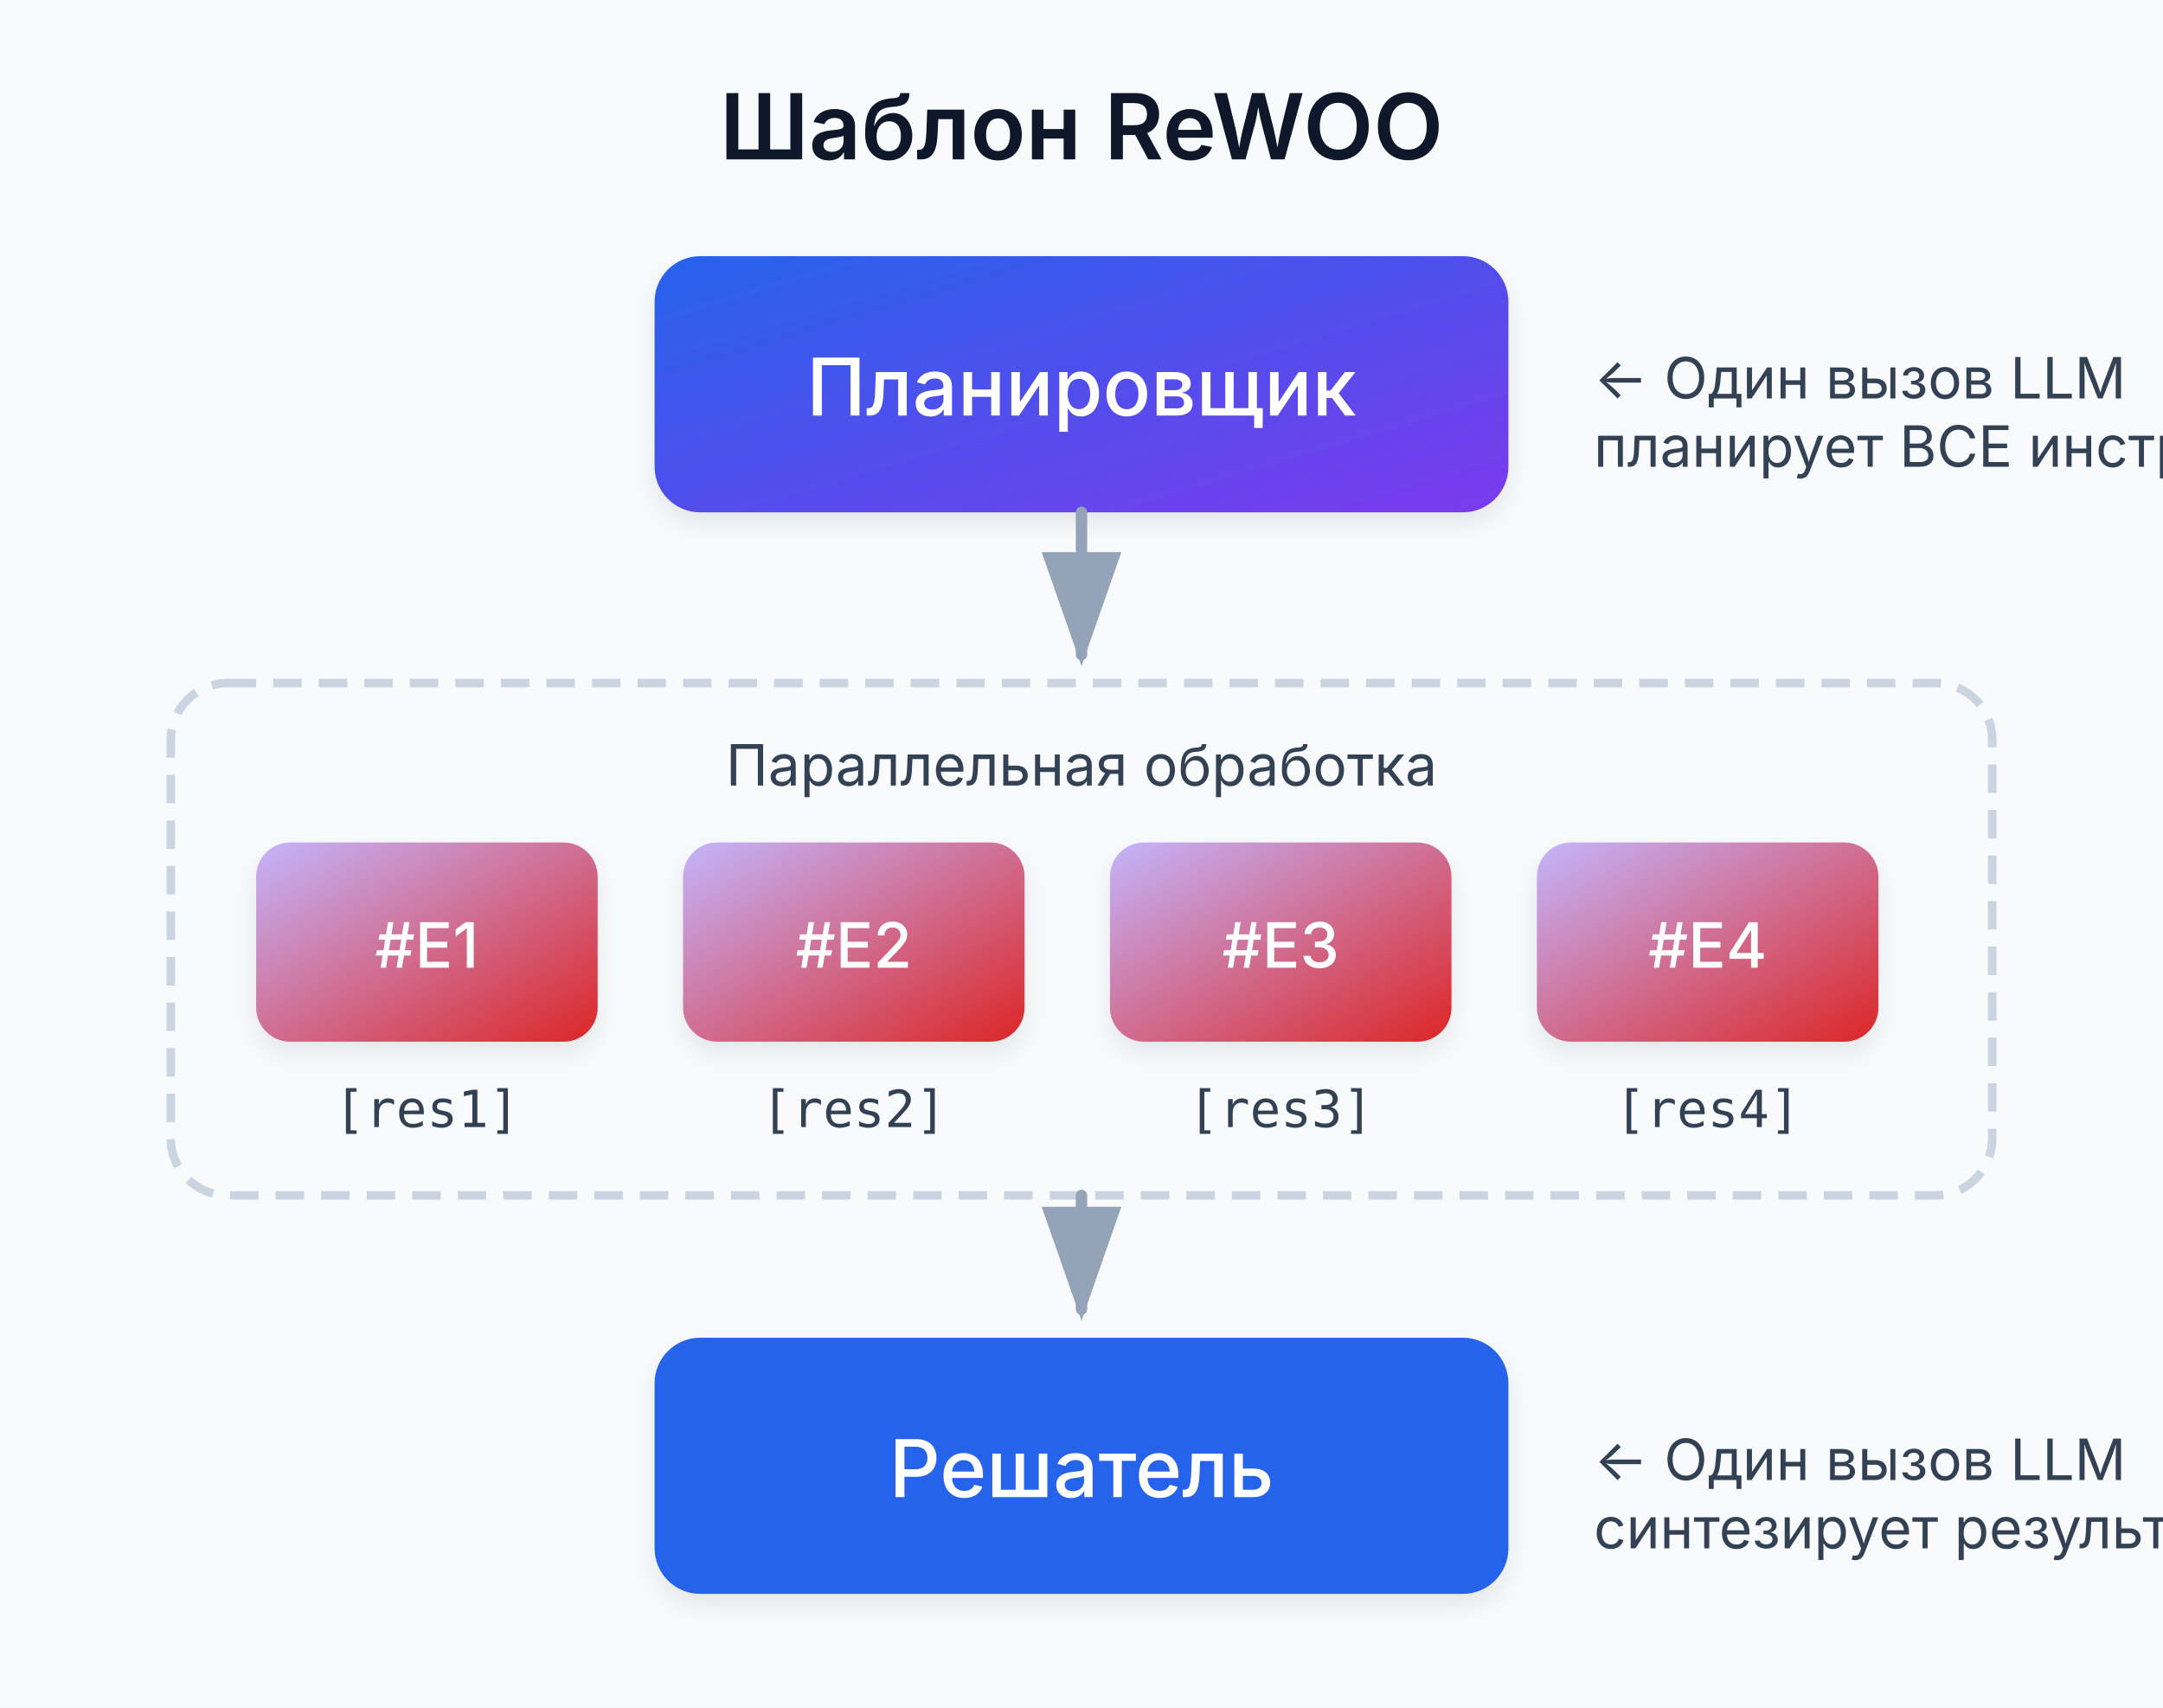
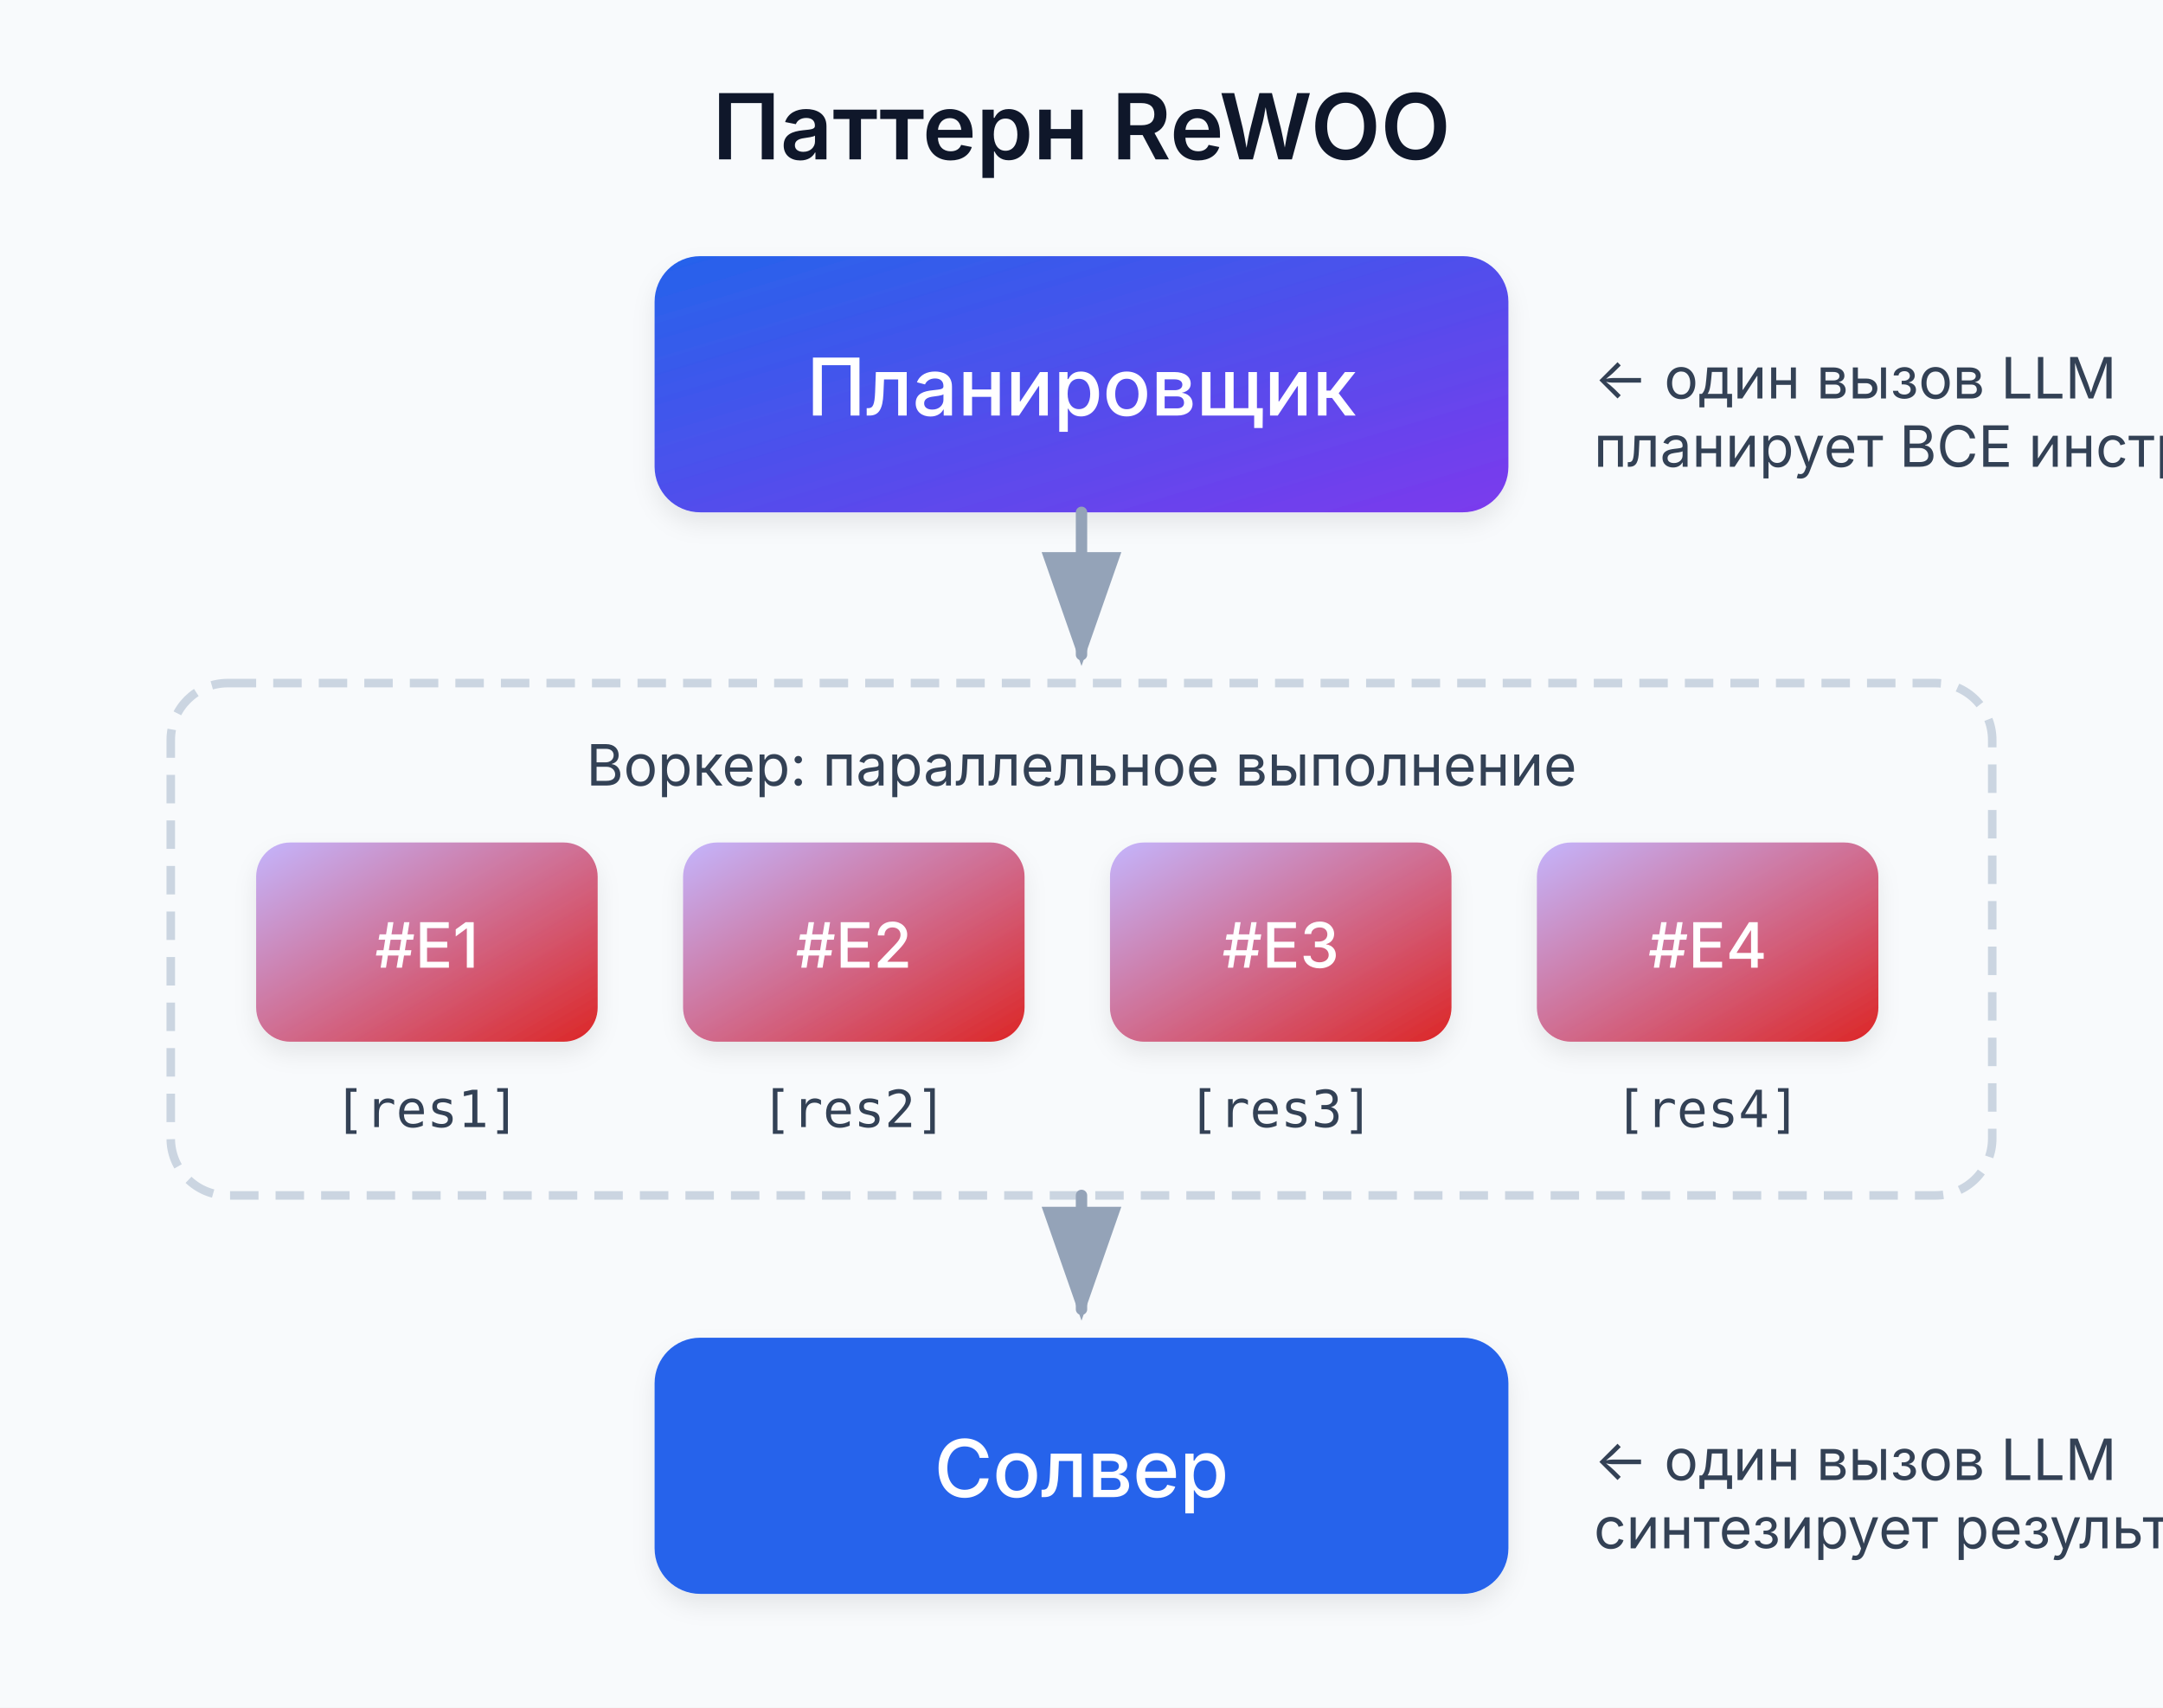
<svg xmlns="http://www.w3.org/2000/svg" viewBox="0 0 380 300" role="img" aria-label="ReWOO Pattern" data-visual-system="evidence-plate-v1" preserveAspectRatio="xMidYMid meet" shape-rendering="geometricPrecision" text-rendering="geometricPrecision" font-family="Inter, system-ui, sans-serif">
  <defs>
    <linearGradient id="plannerGrad" x1="0%" y1="0%" x2="100%" y2="100%">
      <stop offset="0%" style="stop-color: #2563eb" />
      <stop offset="100%" style="stop-color: #7c3aed" />
    </linearGradient>
    <linearGradient id="workerGrad" x1="0%" y1="0%" x2="100%" y2="100%">
      <stop offset="0%" style="stop-color: #c4b5fd" />
      <stop offset="100%" style="stop-color: #dc2626" />
    </linearGradient>
    <linearGradient id="solverGrad" x1="0%" y1="0%" x2="100%" y2="100%">
      <stop offset="0%" style="stop-color: #2563eb" />
      <stop offset="100%" style="stop-color: #2563eb" />
    </linearGradient>
    <filter id="shadow2" x="-20%" y="-20%" width="140%" height="140%">
      <feDropShadow dx="0" dy="2" stdDeviation="2" flood-opacity="0.08" />
    </filter>
  </defs>
  <style data-visual-system="evidence-plate-v1">
    * { animation: none !important; }
    .anim-box, .bar, .bar-text, .seq-item, .t-box, .flow { opacity: 1 !important; transform: none !important; }
    path, line, polyline { stroke-linecap: round; stroke-linejoin: round; }
  </style>
  <rect width="380" height="300" fill="#f8fafc" />
-   <text y="28" text-anchor="middle" font-family="Inter, system-ui, sans-serif" font-size="16" font-weight="600" fill="#0f172a" x="190">Шаблон ReWOO</text>
+   <text y="28" text-anchor="middle" font-family="Inter, system-ui, sans-serif" font-size="16" font-weight="600" fill="#0f172a" x="190">Паттерн ReWOO</text>
  <rect x="115" y="45" width="150" height="45" rx="8" fill="url(#plannerGrad)" filter="url(#shadow2)" />
  <text y="73" text-anchor="middle" font-family="Inter, system-ui, sans-serif" font-size="14" font-weight="500" fill="#ffffff" x="190">Планировщик</text>
-   <text y="70" font-family="Inter, system-ui, sans-serif" font-size="10" fill="#334155" x="280">← Один вызов LLM</text>
+   <text y="70" font-family="Inter, system-ui, sans-serif" font-size="10" fill="#334155" x="280">← один вызов LLM</text>
  <text y="82" font-family="Inter, system-ui, sans-serif" font-size="10" fill="#334155" x="280">   планирует ВСЕ инструменты</text>
  <path d="M190 90 L190 115" stroke="#94a3b8" stroke-width="2" fill="none" marker-end="url(#arrowhead2)" />
  <rect x="30" y="120" width="320" height="90" rx="10" fill="none" stroke="#cbd5e1" stroke-width="1.5" stroke-dasharray="5,3" />
-   <text y="138" text-anchor="middle" font-family="Inter, system-ui, sans-serif" font-size="10" fill="#334155" x="190">Параллельная обработка</text>
+   <text y="138" text-anchor="middle" font-family="Inter, system-ui, sans-serif" font-size="10" fill="#334155" x="190">Воркер: параллельное выполнение</text>
  <rect x="45" y="148" width="60" height="35" rx="6" fill="url(#workerGrad)" filter="url(#shadow2)" />
  <text y="170" text-anchor="middle" font-family="Inter, system-ui, sans-serif" font-size="11" font-weight="500" fill="#ffffff" x="75">#E1</text>
  <rect x="120" y="148" width="60" height="35" rx="6" fill="url(#workerGrad)" filter="url(#shadow2)" />
  <text y="170" text-anchor="middle" font-family="Inter, system-ui, sans-serif" font-size="11" font-weight="500" fill="#ffffff" x="150">#E2</text>
  <rect x="195" y="148" width="60" height="35" rx="6" fill="url(#workerGrad)" filter="url(#shadow2)" />
  <text y="170" text-anchor="middle" font-family="Inter, system-ui, sans-serif" font-size="11" font-weight="500" fill="#ffffff" x="225">#E3</text>
  <rect x="270" y="148" width="60" height="35" rx="6" fill="url(#workerGrad)" filter="url(#shadow2)" />
  <text y="170" text-anchor="middle" font-family="Inter, system-ui, sans-serif" font-size="11" font-weight="500" fill="#ffffff" x="300">#E4</text>
  <text y="198" text-anchor="middle" font-family="SFMono-Regular, Consolas, monospace" font-size="9" fill="#334155" x="75">[res1]</text>
  <text y="198" text-anchor="middle" font-family="SFMono-Regular, Consolas, monospace" font-size="9" fill="#334155" x="150">[res2]</text>
  <text y="198" text-anchor="middle" font-family="SFMono-Regular, Consolas, monospace" font-size="9" fill="#334155" x="225">[res3]</text>
  <text y="198" text-anchor="middle" font-family="SFMono-Regular, Consolas, monospace" font-size="9" fill="#334155" x="300">[res4]</text>
  <path d="M190 210 L190 230" stroke="#94a3b8" stroke-width="2" fill="none" marker-end="url(#arrowhead2)" />
  <rect x="115" y="235" width="150" height="45" rx="8" fill="url(#solverGrad)" filter="url(#shadow2)" />
-   <text y="263" text-anchor="middle" font-family="Inter, system-ui, sans-serif" font-size="14" font-weight="500" fill="#ffffff" x="190">Решатель</text>
-   <text y="260" font-family="Inter, system-ui, sans-serif" font-size="10" fill="#334155" x="280">← Один вызов LLM</text>
+   <text y="263" text-anchor="middle" font-family="Inter, system-ui, sans-serif" font-size="14" font-weight="500" fill="#ffffff" x="190">Солвер</text>
+   <text y="260" font-family="Inter, system-ui, sans-serif" font-size="10" fill="#334155" x="280">← один вызов LLM</text>
  <text y="272" font-family="Inter, system-ui, sans-serif" font-size="10" fill="#334155" x="280">   синтезирует результаты</text>
  <defs>
    <marker id="arrowhead2" markerWidth="10" markerHeight="7" refX="9" refY="3.5" orient="auto">
      <polygon points="0 0, 10 3.5, 0 7" fill="#94a3b8" />
    </marker>
  </defs>
</svg>
